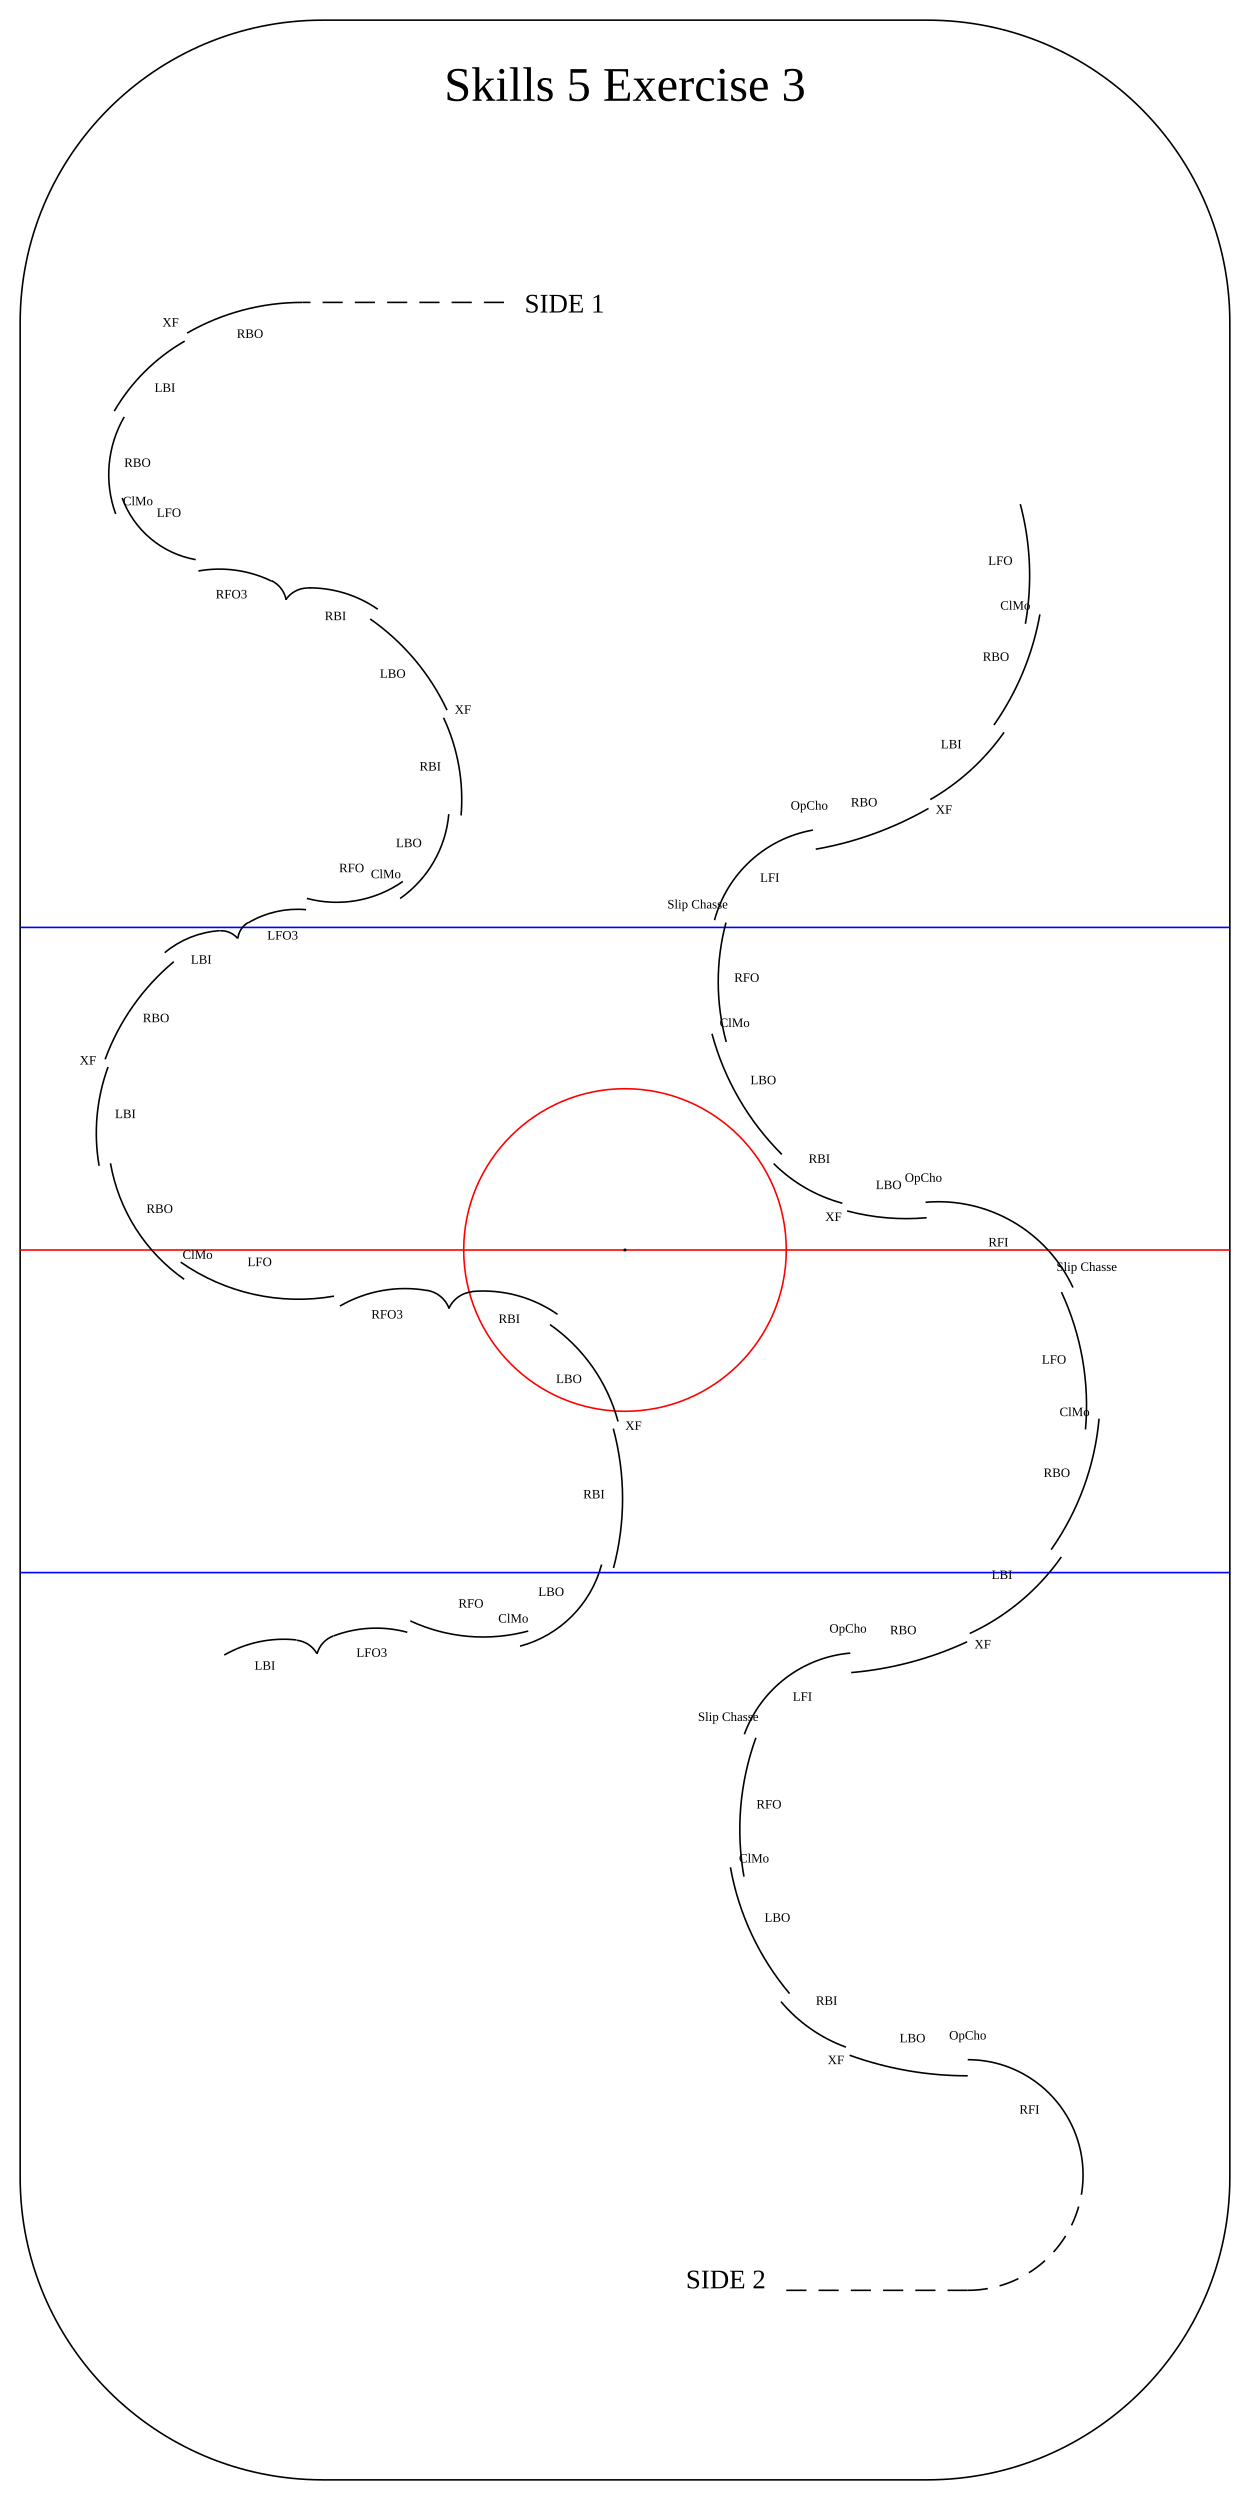
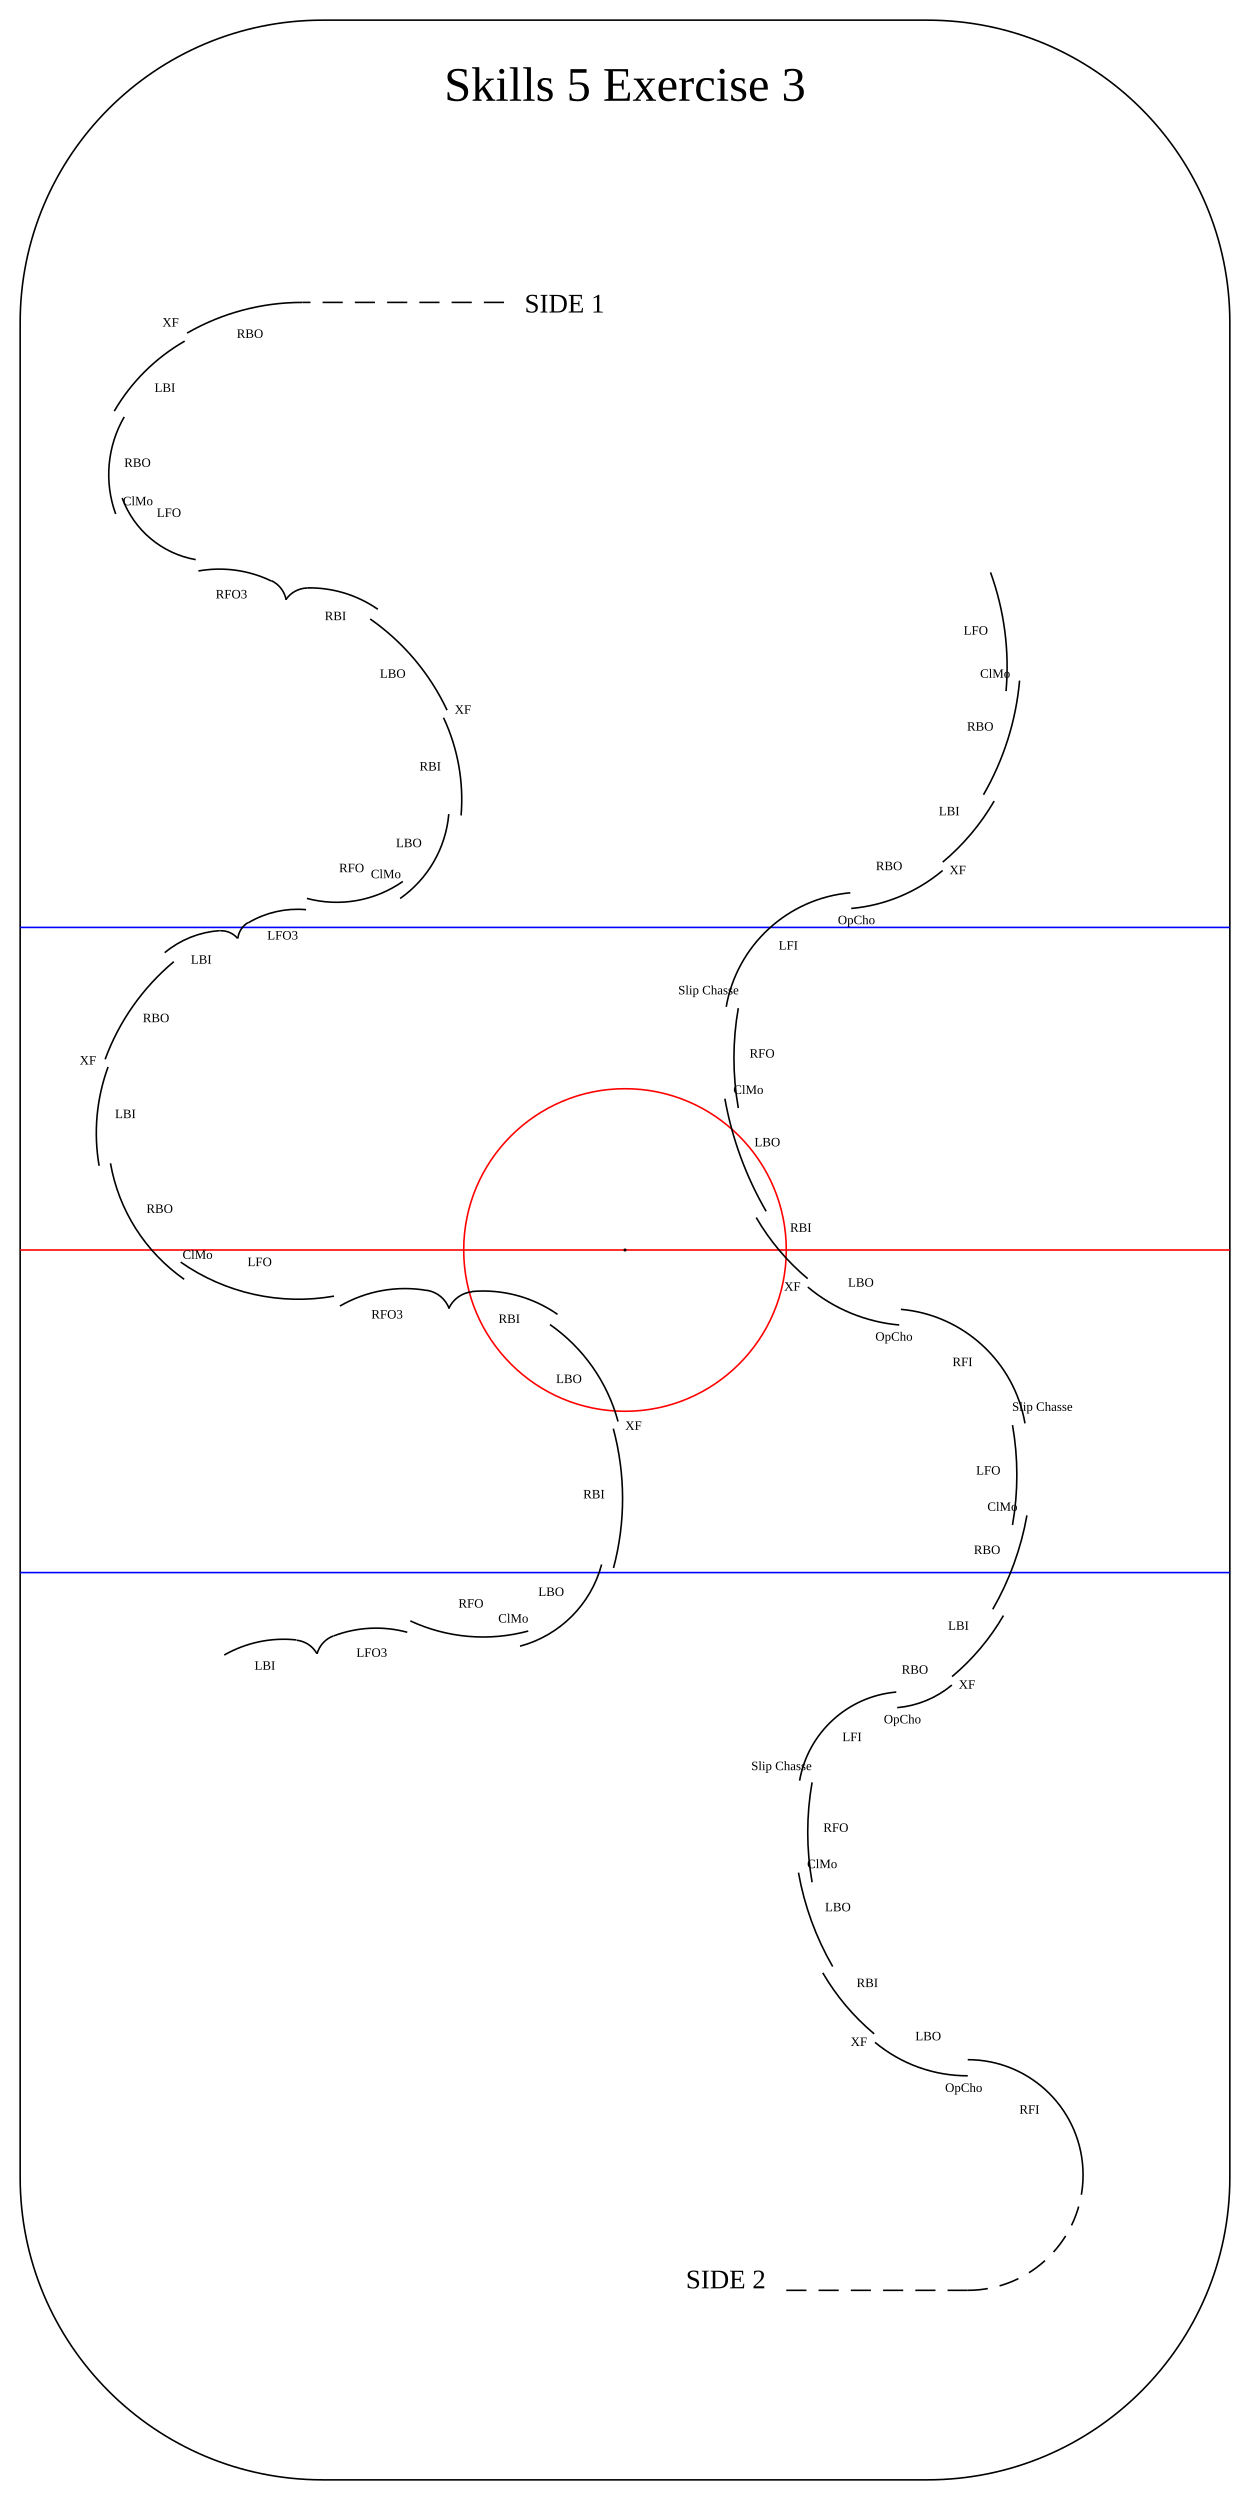
<svg xmlns="http://www.w3.org/2000/svg" xmlns:xlink="http://www.w3.org/1999/xlink" height="6200" viewBox="-50 -50 3100 6200" width="3100">
  <defs>
    <style>
text { text-anchor: middle } path,rect,circle { fill:none; }
</style>
    <g id="Rink">
      <clipPath id="clip-rink">
        <rect height="6100" rx="750" ry="750" width="3000" x="0" y="0" />
      </clipPath>
      <rect height="6100" rx="750" ry="750" style="text { text-anchor: middle } path,rect,circle { fill:none; } clip-path:url(#clip-rink)" width="3000" x="0" y="0" />
      <path d="M 0,3050 l 3000,0" style="stroke:red;" />
      <circle cx="1500" cy="3050" r="400" style="stroke:red;" />
      <circle cx="1500" cy="3050" r="2" style="fill: black;" />
      <path d="M 0,2250 l 3000,0" style="stroke: blue;" />
      <path d="M 0,3850 l 3000,0" style="stroke: blue;" />
    </g>
    <g id="Info" />
    <g id="RB[len=500,label=&quot; &quot;,style=&quot;dashed&quot;]">
      <path d="M 0,0 l 0,500" stroke-dasharray="50 30" />
    </g>
    <g id="RBO-[angle=30]">
      <path d="M 0,0 a 572,572 0 0 0 76,286" />
    </g>
    <g id="xf-LBI[angle=30,len=250]">
      <path d="M 0,0 a 477,477 0 0 0 63,238" />
    </g>
    <g id="RBO-ClMo[angle=50,len=250,delta-angle=10]_0::RBO[angle=50,len=250]">
      <path d="M 0,0 a 286,286 0 0 0 102,219" />
    </g>
    <g id="RBO-ClMo[angle=50,len=250,delta-angle=10]_3::LFO&gt;[len=250]">
      <path d="M 0,0 a 238,238 0 0 0 119,206" />
    </g>
    <g id="RFO3[len=250]_0::RFO[angle=36,len=187,label=&quot;RFO3&quot;]">
      <path d="M 0,0 a 297,297 0 0 1 -56,174" />
    </g>
    <g id="RFO3[len=250]_1::RFO[angle=54,len=63,label=&quot; &quot;]">
      <path d="M 0,0 a 66,66 0 0 1 -27,54" />
    </g>
    <g id="RFO3[len=250]_3::RBI[angle=54,len=63,label=&quot; &quot;]">
      <path d="M 0,0 a 66,66 0 0 1 -27,54" />
    </g>
    <g id="RFO3[len=250]_4::RBI[angle=36,len=187]">
      <path d="M 0,0 a 297,297 0 0 1 -56,174" />
    </g>
    <g id="LBO-[angle=30]">
      <path d="M 0,0 a 572,572 0 0 1 -76,286" />
    </g>
    <g id="xf-RBI[angle=30,len=250]">
      <path d="M 0,0 a 477,477 0 0 1 -63,238" />
    </g>
    <g id="LBO-ClMo[angle=50,len=250]_0::LBO[angle=50,len=250]">
      <path d="M 0,0 a 286,286 0 0 1 -102,219" />
    </g>
    <g id="LBO-ClMo[angle=50,len=250]_3::RFO[angle=50,len=250]">
      <path d="M 0,0 a 286,286 0 0 1 -102,219" />
    </g>
    <g id="LFO3[len=200]_0::LFO[angle=36,len=150,label=&quot;LFO3&quot;]">
      <path d="M 0,0 a 238,238 0 0 0 45,140" />
    </g>
    <g id="LFO3[len=200]_1::LFO[angle=54,len=50,label=&quot; &quot;]">
      <path d="M 0,0 a 53,53 0 0 0 21,42" />
    </g>
    <g id="LFO3[len=200]_3::LBI[angle=54,len=50,label=&quot; &quot;]">
      <path d="M 0,0 a 53,53 0 0 0 21,42" />
    </g>
    <g id="LFO3[len=200]_4::LBI[angle=36,len=150]">
      <path d="M 0,0 a 238,238 0 0 0 45,140" />
    </g>
    <g id="RBO-ClMo[angle=45,len=350,delta-len=50]_0::RBO[angle=45,len=350]">
      <path d="M 0,0 a 445,445 0 0 0 130,315" />
    </g>
    <g id="RBO-ClMo[angle=45,len=350,delta-len=50]_3::LFO[angle=45,len=400]">
      <path d="M 0,0 a 509,509 0 0 0 149,360" />
    </g>
    <g id="RFO3&gt;-_0::RFO[angle=40,len=225,label=&quot;RFO3&quot;]">
      <path d="M 0,0 a 322,322 0 0 1 -75,207" />
    </g>
    <g id="RFO3&gt;-_1::RFO&gt;[len=75,label=&quot; &quot;]">
      <path d="M 0,0 a 71,71 0 0 1 -35,62" />
    </g>
    <g id="RFO3&gt;-_3::RBI&gt;[len=75,label=&quot; &quot;]">
      <path d="M 0,0 a 71,71 0 0 1 -35,62" />
    </g>
    <g id="RFO3&gt;-_4::RBI[angle=40,len=225]">
      <path d="M 0,0 a 322,322 0 0 1 -75,207" />
    </g>
    <g id="LBO-[angle=40]">
      <path d="M 0,0 a 429,429 0 0 1 -100,276" />
    </g>
    <g id="xf-RBI[angle=30,len=350]">
      <path d="M 0,0 a 668,668 0 0 1 -89,334" />
    </g>
    <g id="LBO-ClMo&lt;&lt;&lt;-[delta-angle=-20]_0::LBO&gt;-">
      <path d="M 0,0 a 286,286 0 0 1 -143,248" />
    </g>
    <g id="LBO-ClMo&lt;&lt;&lt;-[delta-angle=-20]_3::RFO-[angle=40]">
      <path d="M 0,0 a 429,429 0 0 1 -100,276" />
    </g>
    <g id="LFO3[len=250]_0::LFO[angle=36,len=187,label=&quot;LFO3&quot;]">
      <path d="M 0,0 a 297,297 0 0 0 56,174" />
    </g>
    <g id="LFO3[len=250]_1::LFO[angle=54,len=63,label=&quot; &quot;]">
      <path d="M 0,0 a 66,66 0 0 0 27,54" />
    </g>
    <g id="LFO3[len=250]_3::LBI[angle=54,len=63,label=&quot; &quot;]">
      <path d="M 0,0 a 66,66 0 0 0 27,54" />
    </g>
    <g id="LFO3[len=250]_4::LBI[angle=36,len=187]">
      <path d="M 0,0 a 297,297 0 0 0 56,174" />
    </g>
    <g id="RF[label=&quot; &quot;,style=&quot;dashed&quot;]">
      <path d="M 0,0 l 0,450" stroke-dasharray="50 30" />
    </g>
    <g id="RFI[angle=90,label=&quot; &quot;,style=&quot;dashed&quot;]">
      <path d="M 0,0 a 286,286 0 0 0 286,286" stroke-dasharray="50 30" />
    </g>
-     <g id="RFI[angle=90]">
+     <g id="RFI-OpCho[delta-angle=-50,delta-len=-200]_0::RFI[angle=90]">
      <path d="M 0,0 a 286,286 0 0 0 286,286" />
    </g>
-     <g id="LBO-">
+     <g id="RFI-OpCho[delta-angle=-50,delta-len=-200]_3::LBO[angle=40,len=250]">
+       <path d="M 0,0 a 358,358 0 0 1 -83,230" />
+     </g>
+     <g id="xf-RBI[len=200]">
+       <path d="M 0,0 a 572,572 0 0 1 -34,195" />
+     </g>
+     <g id="LBO-ClMo[angle=20,len=250]_0::LBO[len=250]">
+       <path d="M 0,0 a 716,716 0 0 1 -43,244" />
+     </g>
+     <g id="LBO-ClMo[angle=20,len=250]_3::RFO[len=250]">
+       <path d="M 0,0 a 716,716 0 0 1 -43,244" />
+     </g>
+     <g id="LFI-OpCho[angle=75,len=350,delta-angle=-40,delta-len=-200,transition-label=&quot;Slip Chasse&quot;]_0::LFI[angle=75,len=350,transition-label=&quot;Slip Chasse&quot;]">
+       <path d="M 0,0 a 267,267 0 0 1 -198,258" />
+     </g>
+     <g id="LFI-OpCho[angle=75,len=350,delta-angle=-40,delta-len=-200,transition-label=&quot;Slip Chasse&quot;]_3::RBO[angle=35,len=150]">
+       <path d="M 0,0 a 245,245 0 0 0 44,140" />
+     </g>
+     <g id="xf-LBI[len=200]">
+       <path d="M 0,0 a 572,572 0 0 0 34,195" />
+     </g>
+     <g id="RBO-ClMo[angle=20,len=250]_0::RBO[len=250]">
+       <path d="M 0,0 a 716,716 0 0 0 43,244" />
+     </g>
+     <g id="RBO-ClMo[angle=20,len=250]_3::LFO[len=250]">
+       <path d="M 0,0 a 716,716 0 0 0 43,244" />
+     </g>
+     <g id="RFI-OpCho[angle=75,delta-angle=-40,delta-len=-200,transition-label=&quot;Slip Chasse&quot;]_0::RFI[angle=75,transition-label=&quot;Slip Chasse&quot;]">
+       <path d="M 0,0 a 343,343 0 0 0 254,332" />
+     </g>
+     <g id="RFI-OpCho[angle=75,delta-angle=-40,delta-len=-200,transition-label=&quot;Slip Chasse&quot;]_3::LBO[angle=35,len=250]">
+       <path d="M 0,0 a 409,409 0 0 1 -74,234" />
+     </g>
+     <g id="LBO-ClMo-[angle=20,delta-len=-50]_0::LBO-">
      <path d="M 0,0 a 859,859 0 0 1 -51,293" />
    </g>
-     <g id="xf-RBI[angle=30,len=200]">
-       <path d="M 0,0 a 381,381 0 0 1 -51,190" />
-     </g>
-     <g id="LBO-ClMo[angle=30,len=350]_0::LBO[angle=30,len=350]">
-       <path d="M 0,0 a 668,668 0 0 1 -89,334" />
-     </g>
-     <g id="LBO-ClMo[angle=30,len=350]_3::RFO[angle=30,len=350]">
-       <path d="M 0,0 a 668,668 0 0 1 -89,334" />
-     </g>
-     <g id="LFI[angle=65,len=350,transition-label=&quot;Slip Chasse&quot;]">
-       <path d="M 0,0 a 308,308 0 0 1 -178,279" />
-     </g>
-     <g id="RBO-">
-       <path d="M 0,0 a 859,859 0 0 0 51,293" />
-     </g>
-     <g id="xf-LBI-[angle=30]">
-       <path d="M 0,0 a 572,572 0 0 0 76,286" />
-     </g>
-     <g id="RBO-ClMo[angle=30,len=350]_0::RBO[angle=30,len=350]">
-       <path d="M 0,0 a 668,668 0 0 0 89,334" />
-     </g>
-     <g id="RBO-ClMo[angle=30,len=350]_3::LFO[angle=30,len=350]">
-       <path d="M 0,0 a 668,668 0 0 0 89,334" />
-     </g>
-     <g id="RFI[angle=70,transition-label=&quot;Slip Chasse&quot;]">
-       <path d="M 0,0 a 368,368 0 0 0 242,346" />
-     </g>
-     <g id="LBO[len=200]">
-       <path d="M 0,0 a 572,572 0 0 1 -34,195" />
-     </g>
-     <g id="LBO-ClMo[angle=30,len=350,delta-len=-50]_0::LBO[angle=30,len=350]">
-       <path d="M 0,0 a 668,668 0 0 1 -89,334" />
-     </g>
-     <g id="LBO-ClMo[angle=30,len=350,delta-len=-50]_3::RFO-[angle=30]">
-       <path d="M 0,0 a 572,572 0 0 1 -76,286" />
-     </g>
-     <g id="xf-LBI[angle=25,len=250]">
-       <path d="M 0,0 a 572,572 0 0 0 53,242" />
+     <g id="LBO-ClMo-[angle=20,delta-len=-50]_3::RFO[len=250]">
+       <path d="M 0,0 a 716,716 0 0 1 -43,244" />
+     </g>
+     <g id="LFI-OpCho[angle=75,delta-angle=-40,delta-len=-200,transition-label=&quot;Slip Chasse&quot;]_0::LFI[angle=75,transition-label=&quot;Slip Chasse&quot;]">
+       <path d="M 0,0 a 343,343 0 0 1 -254,332" />
+     </g>
+     <g id="LFI-OpCho[angle=75,delta-angle=-40,delta-len=-200,transition-label=&quot;Slip Chasse&quot;]_3::RBO[angle=35,len=250]">
+       <path d="M 0,0 a 409,409 0 0 0 74,234" />
    </g>
    <g id="RBO-ClMo-[angle=25]_0::RBO-[angle=25]">
      <path d="M 0,0 a 687,687 0 0 0 64,290" />
    </g>
    <g id="RBO-ClMo-[angle=25]_3::LFO-[angle=25]">
      <path d="M 0,0 a 687,687 0 0 0 64,290" />
    </g>
  </defs>
  <use id="r_0_c_0_4" style="stroke-width:4; stroke: black;" transform="translate(0 0) rotate(0)" xlink:href="#Rink" />
  <text style="font-size: 90pt;" x="1500" y="200">
Skills 5 Exercise 3
</text>
  <text style="font-size:50pt;" x="1350" y="725">
SIDE 1
</text>
  <use id="r_7_c_0_37" style="stroke-width:4; stroke: black;" transform="translate(1200 700) rotate(90)" xlink:href="#RB[len=500,label=&quot; &quot;,style=&quot;dashed&quot;]" />
  <use id="r_8_c_0_22" style="stroke-width:4; stroke: black;" transform="translate(700 700) rotate(90)" xlink:href="#RBO-[angle=30]" />
  <text style="font-size:24pt;" x="570" y="788">
RBO
</text>
  <use id="r_9_c_0_25" style="stroke-width:4; stroke: black;" transform="translate(408 796) rotate(60)" xlink:href="#xf-LBI[angle=30,len=250]" />
  <text style="font-size:24pt;" x="359" y="922">
LBI
</text>
  <text style="font-size:24pt;" x="373" y="760">
XF
</text>
  <use id="r_10_c_0_42" style="stroke-width:4; stroke: black;" transform="translate(258 984) rotate(30)" xlink:href="#RBO-ClMo[angle=50,len=250,delta-angle=10]_0::RBO[angle=50,len=250]" />
  <text style="font-size:24pt;" x="291" y="1108">
RBO
</text>
  <text style="font-size:24pt;" x="292" y="1203">
ClMo
</text>
  <use id="r_10_c_0_42_n2" style="stroke-width:4; stroke: black;" transform="translate(253 1185) rotate(340)" xlink:href="#RBO-ClMo[angle=50,len=250,delta-angle=10]_3::LFO&gt;[len=250]" />
  <text style="font-size:24pt;" x="369" y="1232">
LFO
</text>
  <use id="r_13_c_0_14" style="stroke-width:4; stroke: black;" transform="translate(442 1366) rotate(260)" xlink:href="#RFO3[len=250]_0::RFO[angle=36,len=187,label=&quot;RFO3&quot;]" />
  <text style="font-size:24pt;" x="524" y="1434">
RFO3
</text>
  <use id="r_13_c_0_14_n2" style="stroke-width:4; stroke: black;" transform="translate(623 1390) rotate(296)" xlink:href="#RFO3[len=250]_1::RFO[angle=54,len=63,label=&quot; &quot;]" />
  <use id="r_13_c_0_14_n3" style="stroke-width:4; stroke: black;" transform="translate(659 1437) rotate(215)" xlink:href="#RFO3[len=250]_3::RBI[angle=54,len=63,label=&quot; &quot;]" />
  <use id="r_13_c_0_14_n4" style="stroke-width:4; stroke: black;" transform="translate(712 1408) rotate(269)" xlink:href="#RFO3[len=250]_4::RBI[angle=36,len=187]" />
  <text style="font-size:24pt;" x="782" y="1488">
RBI
</text>
  <use id="r_15_c_0_22" style="stroke-width:4; stroke: black;" transform="translate(868 1485) rotate(305)" xlink:href="#LBO-[angle=30]" />
  <text style="font-size:24pt;" x="924" y="1631">
LBO
</text>
  <use id="r_16_c_0_25" style="stroke-width:4; stroke: black;" transform="translate(1050 1730) rotate(335)" xlink:href="#xf-RBI[angle=30,len=250]" />
  <text style="font-size:24pt;" x="1017" y="1861">
RBI
</text>
  <text style="font-size:24pt;" x="1098" y="1720">
XF
</text>
  <use id="r_17_c_0_27" style="stroke-width:4; stroke: black;" transform="translate(1063 1969) rotate(5)" xlink:href="#LBO-ClMo[angle=50,len=250]_0::LBO[angle=50,len=250]" />
  <text style="font-size:24pt;" x="964" y="2051">
LBO
</text>
  <text style="font-size:24pt;" x="907" y="2128">
ClMo
</text>
  <use id="r_17_c_0_27_n2" style="stroke-width:4; stroke: black;" transform="translate(949 2136) rotate(55)" xlink:href="#LBO-ClMo[angle=50,len=250]_3::RFO[angle=50,len=250]" />
  <text style="font-size:24pt;" x="822" y="2113">
RFO
</text>
  <use id="r_20_c_0_14" style="stroke-width:4; stroke: black;" transform="translate(709 2206) rotate(95)" xlink:href="#LFO3[len=200]_0::LFO[angle=36,len=150,label=&quot;LFO3&quot;]" />
  <text style="font-size:24pt;" x="651" y="2280">
LFO3
</text>
  <use id="r_20_c_0_14_n2" style="stroke-width:4; stroke: black;" transform="translate(565 2238) rotate(59)" xlink:href="#LFO3[len=200]_1::LFO[angle=54,len=50,label=&quot; &quot;]" />
  <use id="r_20_c_0_14_n3" style="stroke-width:4; stroke: black;" transform="translate(539 2277) rotate(140)" xlink:href="#LFO3[len=200]_3::LBI[angle=54,len=50,label=&quot; &quot;]" />
  <use id="r_20_c_0_14_n4" style="stroke-width:4; stroke: black;" transform="translate(495 2258) rotate(86)" xlink:href="#LFO3[len=200]_4::LBI[angle=36,len=150]" />
  <text style="font-size:24pt;" x="449" y="2340">
LBI
</text>
  <use id="r_22_c_0_22" style="stroke-width:4; stroke: black;" transform="translate(381 2335) rotate(50)" xlink:href="#RBO-[angle=30]" />
  <text style="font-size:24pt;" x="337" y="2485">
RBO
</text>
  <use id="r_23_c_0_25" style="stroke-width:4; stroke: black;" transform="translate(218 2596) rotate(20)" xlink:href="#xf-LBI[angle=30,len=250]" />
  <text style="font-size:24pt;" x="261" y="2723">
LBI
</text>
  <text style="font-size:24pt;" x="168" y="2590">
XF
</text>
  <use id="r_24_c_0_40" style="stroke-width:4; stroke: black;" transform="translate(224 2835) rotate(350)" xlink:href="#RBO-ClMo[angle=45,len=350,delta-len=50]_0::RBO[angle=45,len=350]" />
  <text style="font-size:24pt;" x="346" y="2958">
RBO
</text>
  <text style="font-size:24pt;" x="440" y="3072">
ClMo
</text>
  <use id="r_24_c_0_40_n2" style="stroke-width:4; stroke: black;" transform="translate(398 3080) rotate(305)" xlink:href="#RBO-ClMo[angle=45,len=350,delta-len=50]_3::LFO[angle=45,len=400]" />
  <text style="font-size:24pt;" x="594" y="3090">
LFO
</text>
  <use id="r_27_c_0_24" style="stroke-width:4; stroke: black;" transform="translate(793 3189) rotate(240)" xlink:href="#RFO3&gt;-_0::RFO[angle=40,len=225,label=&quot;RFO3&quot;]" />
  <text style="font-size:24pt;" x="910" y="3220">
RFO3
</text>
  <use id="r_27_c_0_24_n2" style="stroke-width:4; stroke: black;" transform="translate(1009 3150) rotate(280)" xlink:href="#RFO3&gt;-_1::RFO&gt;[len=75,label=&quot; &quot;]" />
  <use id="r_27_c_0_24_n3" style="stroke-width:4; stroke: black;" transform="translate(1063 3195) rotate(205)" xlink:href="#RFO3&gt;-_3::RBI&gt;[len=75,label=&quot; &quot;]" />
  <use id="r_27_c_0_24_n4" style="stroke-width:4; stroke: black;" transform="translate(1120 3153) rotate(265)" xlink:href="#RFO3&gt;-_4::RBI[angle=40,len=225]" />
  <text style="font-size:24pt;" x="1213" y="3231">
RBI
</text>
  <use id="r_29_c_0_22" style="stroke-width:4; stroke: black;" transform="translate(1314 3235) rotate(305)" xlink:href="#LBO-[angle=40]" />
  <text style="font-size:24pt;" x="1361" y="3380">
LBO
</text>
  <use id="r_30_c_0_25" style="stroke-width:4; stroke: black;" transform="translate(1471 3493) rotate(345)" xlink:href="#xf-RBI[angle=30,len=350]" />
  <text style="font-size:24pt;" x="1423" y="3666">
RBI
</text>
  <text style="font-size:24pt;" x="1521" y="3496">
XF
</text>
  <use id="r_31_c_0_43" style="stroke-width:4; stroke: black;" transform="translate(1442 3830) rotate(15)" xlink:href="#LBO-ClMo&lt;&lt;&lt;-[delta-angle=-20]_0::LBO&gt;-" />
  <text style="font-size:24pt;" x="1317" y="3908">
LBO
</text>
  <text style="font-size:24pt;" x="1223" y="3974">
ClMo
</text>
  <use id="r_31_c_0_43_n2" style="stroke-width:4; stroke: black;" transform="translate(1260 3995) rotate(75)" xlink:href="#LBO-ClMo&lt;&lt;&lt;-[delta-angle=-20]_3::RFO-[angle=40]" />
  <text style="font-size:24pt;" x="1118" y="3937">
RFO
</text>
  <use id="r_34_c_0_14" style="stroke-width:4; stroke: black;" transform="translate(960 3998) rotate(105)" xlink:href="#LFO3[len=250]_0::LFO[angle=36,len=187,label=&quot;LFO3&quot;]" />
  <text style="font-size:24pt;" x="872" y="4059">
LFO3
</text>
  <use id="r_34_c_0_14_n2" style="stroke-width:4; stroke: black;" transform="translate(777 4007) rotate(69)" xlink:href="#LFO3[len=250]_1::LFO[angle=54,len=63,label=&quot; &quot;]" />
  <use id="r_34_c_0_14_n3" style="stroke-width:4; stroke: black;" transform="translate(736 4051) rotate(150)" xlink:href="#LFO3[len=250]_3::LBI[angle=54,len=63,label=&quot; &quot;]" />
  <use id="r_34_c_0_14_n4" style="stroke-width:4; stroke: black;" transform="translate(685 4017) rotate(96)" xlink:href="#LFO3[len=250]_4::LBI[angle=36,len=187]" />
  <text style="font-size:24pt;" x="607" y="4091">
LBI
</text>
  <text style="font-size:50pt;" x="1750" y="5625">
SIDE 2
</text>
  <use id="r_41_c_0_29" style="stroke-width:4; stroke: black;" transform="translate(1900 5630) rotate(270)" xlink:href="#RF[label=&quot; &quot;,style=&quot;dashed&quot;]" />
  <use id="r_42_c_0_39" style="stroke-width:4; stroke: black;" transform="translate(2350 5630) rotate(270)" xlink:href="#RFI[angle=90,label=&quot; &quot;,style=&quot;dashed&quot;]" />
-   <use id="r_45_c_0_14" style="stroke-width:4; stroke: black;" transform="translate(2636 5344) rotate(180)" xlink:href="#RFI[angle=90]" />
+   <use id="r_44_c_0_51" style="stroke-width:4; stroke: black;" transform="translate(2636 5344) rotate(180)" xlink:href="#RFI-OpCho[delta-angle=-50,delta-len=-200]_0::RFI[angle=90]" />
  <text style="font-size:24pt;" x="2503" y="5192">
RFI
</text>
-   <text style="font-size:24pt;" x="2350" y="5008">
+   <text style="font-size:24pt;" x="2340" y="5138">
OpCho
</text>
-   <use id="r_48_c_0_13" style="stroke-width:4; stroke: black;" transform="translate(2350 5098) rotate(90)" xlink:href="#LBO-" />
-   <text style="font-size:24pt;" x="2213" y="5015">
- LBO
- </text>
-   <use id="r_50_c_0_25" style="stroke-width:4; stroke: black;" transform="translate(2048 5027) rotate(110)" xlink:href="#xf-RBI[angle=30,len=200]" />
-   <text style="font-size:24pt;" x="2000" y="4922">
- RBI
- </text>
-   <text style="font-size:24pt;" x="2023" y="5069">
- XF
- </text>
-   <use id="r_51_c_0_27" style="stroke-width:4; stroke: black;" transform="translate(1908 4894) rotate(140)" xlink:href="#LBO-ClMo[angle=30,len=350]_0::LBO[angle=30,len=350]" />
-   <text style="font-size:24pt;" x="1878" y="4716">
- LBO
- </text>
-   <text style="font-size:24pt;" x="1820" y="4569">
- ClMo
- </text>
-   <use id="r_51_c_0_27_n2" style="stroke-width:4; stroke: black;" transform="translate(1795 4604) rotate(170)" xlink:href="#LBO-ClMo[angle=30,len=350]_3::RFO[angle=30,len=350]" />
-   <text style="font-size:24pt;" x="1857" y="4435">
+   <use id="r_44_c_0_51_n2" style="stroke-width:4; stroke: black;" transform="translate(2350 5098) rotate(90)" xlink:href="#RFI-OpCho[delta-angle=-50,delta-len=-200]_3::LBO[angle=40,len=250]" />
+   <text style="font-size:24pt;" x="2252" y="5010">
+ LBO
+ </text>
+   <use id="r_46_c_0_25" style="stroke-width:4; stroke: black;" transform="translate(2118 4994) rotate(130)" xlink:href="#xf-RBI[len=200]" />
+   <text style="font-size:24pt;" x="2101" y="4878">
+ RBI
+ </text>
+   <text style="font-size:24pt;" x="2080" y="5024">
+ XF
+ </text>
+   <use id="r_47_c_0_27" style="stroke-width:4; stroke: black;" transform="translate(2015 4827) rotate(150)" xlink:href="#LBO-ClMo[angle=20,len=250]_0::LBO[len=250]" />
+   <text style="font-size:24pt;" x="2028" y="4690">
+ LBO
+ </text>
+   <text style="font-size:24pt;" x="1989" y="4583">
+ ClMo
+ </text>
+   <use id="r_47_c_0_27_n2" style="stroke-width:4; stroke: black;" transform="translate(1964 4618) rotate(170)" xlink:href="#LBO-ClMo[angle=20,len=250]_3::RFO[len=250]" />
+   <text style="font-size:24pt;" x="2023" y="4493">
RFO
</text>
-   <use id="r_54_c_0_53" style="stroke-width:4; stroke: black;" transform="translate(1796 4251) rotate(200)" xlink:href="#LFI[angle=65,len=350,transition-label=&quot;Slip Chasse&quot;]" />
-   <text style="font-size:24pt;" x="1940" y="4168">
+   <use id="r_49_c_0_90" style="stroke-width:4; stroke: black;" transform="translate(1933 4366) rotate(190)" xlink:href="#LFI-OpCho[angle=75,len=350,delta-angle=-40,delta-len=-200,transition-label=&quot;Slip Chasse&quot;]_0::LFI[angle=75,len=350,transition-label=&quot;Slip Chasse&quot;]" />
+   <text style="font-size:24pt;" x="2063" y="4268">
LFI
</text>
-   <text style="font-size:24pt;" x="1756" y="4218">
+   <text style="font-size:24pt;" x="1888" y="4340">
Slip Chasse
</text>
-   <text style="font-size:24pt;" x="2053" y="3999">
+   <text style="font-size:24pt;" x="2188" y="4224">
OpCho
</text>
-   <use id="r_57_c_0_13" style="stroke-width:4; stroke: black;" transform="translate(2061 4098) rotate(265)" xlink:href="#RBO-" />
-   <text style="font-size:24pt;" x="2190" y="4003">
- RBO
- </text>
-   <use id="r_59_c_0_25" style="stroke-width:4; stroke: black;" transform="translate(2355 4001) rotate(245)" xlink:href="#xf-LBI-[angle=30]" />
-   <text style="font-size:24pt;" x="2435" y="3866">
- LBI
- </text>
-   <text style="font-size:24pt;" x="2387" y="4038">
- XF
- </text>
-   <use id="r_60_c_0_27" style="stroke-width:4; stroke: black;" transform="translate(2557 3793) rotate(215)" xlink:href="#RBO-ClMo[angle=30,len=350]_0::RBO[angle=30,len=350]" />
-   <text style="font-size:24pt;" x="2571" y="3613">
- RBO
- </text>
-   <text style="font-size:24pt;" x="2615" y="3462">
- ClMo
- </text>
-   <use id="r_60_c_0_27_n2" style="stroke-width:4; stroke: black;" transform="translate(2642 3495) rotate(185)" xlink:href="#RBO-ClMo[angle=30,len=350]_3::LFO[angle=30,len=350]" />
-   <text style="font-size:24pt;" x="2564" y="3332">
+   <use id="r_49_c_0_90_n2" style="stroke-width:4; stroke: black;" transform="translate(2175 4185) rotate(265)" xlink:href="#LFI-OpCho[angle=75,len=350,delta-angle=-40,delta-len=-200,transition-label=&quot;Slip Chasse&quot;]_3::RBO[angle=35,len=150]" />
+   <text style="font-size:24pt;" x="2219" y="4101">
+ RBO
+ </text>
+   <use id="r_51_c_0_25" style="stroke-width:4; stroke: black;" transform="translate(2311 4108) rotate(230)" xlink:href="#xf-LBI[len=200]" />
+   <text style="font-size:24pt;" x="2327" y="3992">
+ LBI
+ </text>
+   <text style="font-size:24pt;" x="2348" y="4138">
+ XF
+ </text>
+   <use id="r_52_c_0_27" style="stroke-width:4; stroke: black;" transform="translate(2412 3941) rotate(210)" xlink:href="#RBO-ClMo[angle=20,len=250]_0::RBO[len=250]" />
+   <text style="font-size:24pt;" x="2398" y="3804">
+ RBO
+ </text>
+   <text style="font-size:24pt;" x="2436" y="3697">
+ ClMo
+ </text>
+   <use id="r_52_c_0_27_n2" style="stroke-width:4; stroke: black;" transform="translate(2461 3732) rotate(190)" xlink:href="#RBO-ClMo[angle=20,len=250]_3::LFO[len=250]" />
+   <text style="font-size:24pt;" x="2401" y="3607">
LFO
</text>
-   <use id="r_63_c_0_45" style="stroke-width:4; stroke: black;" transform="translate(2611 3143) rotate(155)" xlink:href="#RFI[angle=70,transition-label=&quot;Slip Chasse&quot;]" />
-   <text style="font-size:24pt;" x="2426" y="3041">
+   <use id="r_54_c_0_90" style="stroke-width:4; stroke: black;" transform="translate(2492 3480) rotate(170)" xlink:href="#RFI-OpCho[angle=75,delta-angle=-40,delta-len=-200,transition-label=&quot;Slip Chasse&quot;]_0::RFI[angle=75,transition-label=&quot;Slip Chasse&quot;]" />
+   <text style="font-size:24pt;" x="2337" y="3338">
RFI
</text>
-   <text style="font-size:24pt;" x="2645" y="3102">
+   <text style="font-size:24pt;" x="2535" y="3449">
Slip Chasse
</text>
-   <text style="font-size:24pt;" x="2240" y="2881">
+   <text style="font-size:24pt;" x="2167" y="3275">
OpCho
</text>
-   <use id="r_66_c_0_13" style="stroke-width:4; stroke: black;" transform="translate(2248 2970) rotate(85)" xlink:href="#LBO[len=200]" />
-   <text style="font-size:24pt;" x="2154" y="2899">
- LBO
- </text>
-   <use id="r_68_c_0_25" style="stroke-width:4; stroke: black;" transform="translate(2039 2934) rotate(105)" xlink:href="#xf-RBI[angle=30,len=200]" />
-   <text style="font-size:24pt;" x="1982" y="2834">
- RBI
- </text>
-   <text style="font-size:24pt;" x="2017" y="2978">
- XF
- </text>
-   <use id="r_69_c_0_41" style="stroke-width:4; stroke: black;" transform="translate(1889 2813) rotate(135)" xlink:href="#LBO-ClMo[angle=30,len=350,delta-len=-50]_0::LBO[angle=30,len=350]" />
-   <text style="font-size:24pt;" x="1843" y="2639">
- LBO
- </text>
-   <text style="font-size:24pt;" x="1772" y="2497">
- ClMo
- </text>
-   <use id="r_69_c_0_41_n2" style="stroke-width:4; stroke: black;" transform="translate(1751 2534) rotate(165)" xlink:href="#LBO-ClMo[angle=30,len=350,delta-len=-50]_3::RFO-[angle=30]" />
-   <text style="font-size:24pt;" x="1802" y="2385">
+   <use id="r_54_c_0_90_n2" style="stroke-width:4; stroke: black;" transform="translate(2180 3236) rotate(95)" xlink:href="#RFI-OpCho[angle=75,delta-angle=-40,delta-len=-200,transition-label=&quot;Slip Chasse&quot;]_3::LBO[angle=35,len=250]" />
+   <text style="font-size:24pt;" x="2085" y="3141">
+ LBO
+ </text>
+   <use id="r_56_c_0_25" style="stroke-width:4; stroke: black;" transform="translate(1953 3121) rotate(130)" xlink:href="#xf-RBI[len=200]" />
+   <text style="font-size:24pt;" x="1936" y="3005">
+ RBI
+ </text>
+   <text style="font-size:24pt;" x="1915" y="3151">
+ XF
+ </text>
+   <use id="r_57_c_0_41" style="stroke-width:4; stroke: black;" transform="translate(1850 2954) rotate(150)" xlink:href="#LBO-ClMo-[angle=20,delta-len=-50]_0::LBO-" />
+   <text style="font-size:24pt;" x="1853" y="2793">
+ LBO
+ </text>
+   <text style="font-size:24pt;" x="1806" y="2663">
+ ClMo
+ </text>
+   <use id="r_57_c_0_41_n2" style="stroke-width:4; stroke: black;" transform="translate(1781 2698) rotate(170)" xlink:href="#LBO-ClMo-[angle=20,delta-len=-50]_3::RFO[len=250]" />
+   <text style="font-size:24pt;" x="1840" y="2573">
RFO
</text>
-   <use id="r_72_c_0_53" style="stroke-width:4; stroke: black;" transform="translate(1722 2232) rotate(195)" xlink:href="#LFI[angle=65,len=350,transition-label=&quot;Slip Chasse&quot;]" />
-   <text style="font-size:24pt;" x="1859" y="2137">
+   <use id="r_59_c_0_90" style="stroke-width:4; stroke: black;" transform="translate(1751 2447) rotate(190)" xlink:href="#LFI-OpCho[angle=75,delta-angle=-40,delta-len=-200,transition-label=&quot;Slip Chasse&quot;]_0::LFI[angle=75,transition-label=&quot;Slip Chasse&quot;]" />
+   <text style="font-size:24pt;" x="1905" y="2305">
LFI
</text>
-   <text style="font-size:24pt;" x="1680" y="2203">
+   <text style="font-size:24pt;" x="1707" y="2416">
Slip Chasse
</text>
-   <text style="font-size:24pt;" x="1957" y="1958">
+   <text style="font-size:24pt;" x="2074" y="2242">
OpCho
</text>
-   <use id="r_75_c_0_13" style="stroke-width:4; stroke: black;" transform="translate(1973 2056) rotate(260)" xlink:href="#RBO-" />
-   <text style="font-size:24pt;" x="2093" y="1950">
- RBO
- </text>
-   <use id="r_77_c_0_25" style="stroke-width:4; stroke: black;" transform="translate(2257 1933) rotate(240)" xlink:href="#xf-LBI[angle=25,len=250]" />
-   <text style="font-size:24pt;" x="2309" y="1806">
- LBI
- </text>
-   <text style="font-size:24pt;" x="2291" y="1968">
- XF
- </text>
-   <use id="r_78_c_0_27" style="stroke-width:4; stroke: black;" transform="translate(2415 1748) rotate(215)" xlink:href="#RBO-ClMo-[angle=25]_0::RBO-[angle=25]" />
-   <text style="font-size:24pt;" x="2420" y="1589">
- RBO
- </text>
-   <text style="font-size:24pt;" x="2468" y="1462">
- ClMo
- </text>
-   <use id="r_78_c_0_27_n2" style="stroke-width:4; stroke: black;" transform="translate(2493 1497) rotate(190)" xlink:href="#RBO-ClMo-[angle=25]_3::LFO-[angle=25]" />
-   <text style="font-size:24pt;" x="2431" y="1351">
+   <use id="r_59_c_0_90_n2" style="stroke-width:4; stroke: black;" transform="translate(2061 2203) rotate(265)" xlink:href="#LFI-OpCho[angle=75,delta-angle=-40,delta-len=-200,transition-label=&quot;Slip Chasse&quot;]_3::RBO[angle=35,len=250]" />
+   <text style="font-size:24pt;" x="2155" y="2108">
+ RBO
+ </text>
+   <use id="r_61_c_0_25" style="stroke-width:4; stroke: black;" transform="translate(2288 2088) rotate(230)" xlink:href="#xf-LBI[len=200]" />
+   <text style="font-size:24pt;" x="2304" y="1972">
+ LBI
+ </text>
+   <text style="font-size:24pt;" x="2325" y="2118">
+ XF
+ </text>
+   <use id="r_62_c_0_27" style="stroke-width:4; stroke: black;" transform="translate(2389 1921) rotate(210)" xlink:href="#RBO-ClMo-[angle=25]_0::RBO-[angle=25]" />
+   <text style="font-size:24pt;" x="2381" y="1762">
+ RBO
+ </text>
+   <text style="font-size:24pt;" x="2418" y="1631">
+ ClMo
+ </text>
+   <use id="r_62_c_0_27_n2" style="stroke-width:4; stroke: black;" transform="translate(2445 1664) rotate(185)" xlink:href="#RBO-ClMo-[angle=25]_3::LFO-[angle=25]" />
+   <text style="font-size:24pt;" x="2370" y="1524">
LFO
</text>
</svg>
